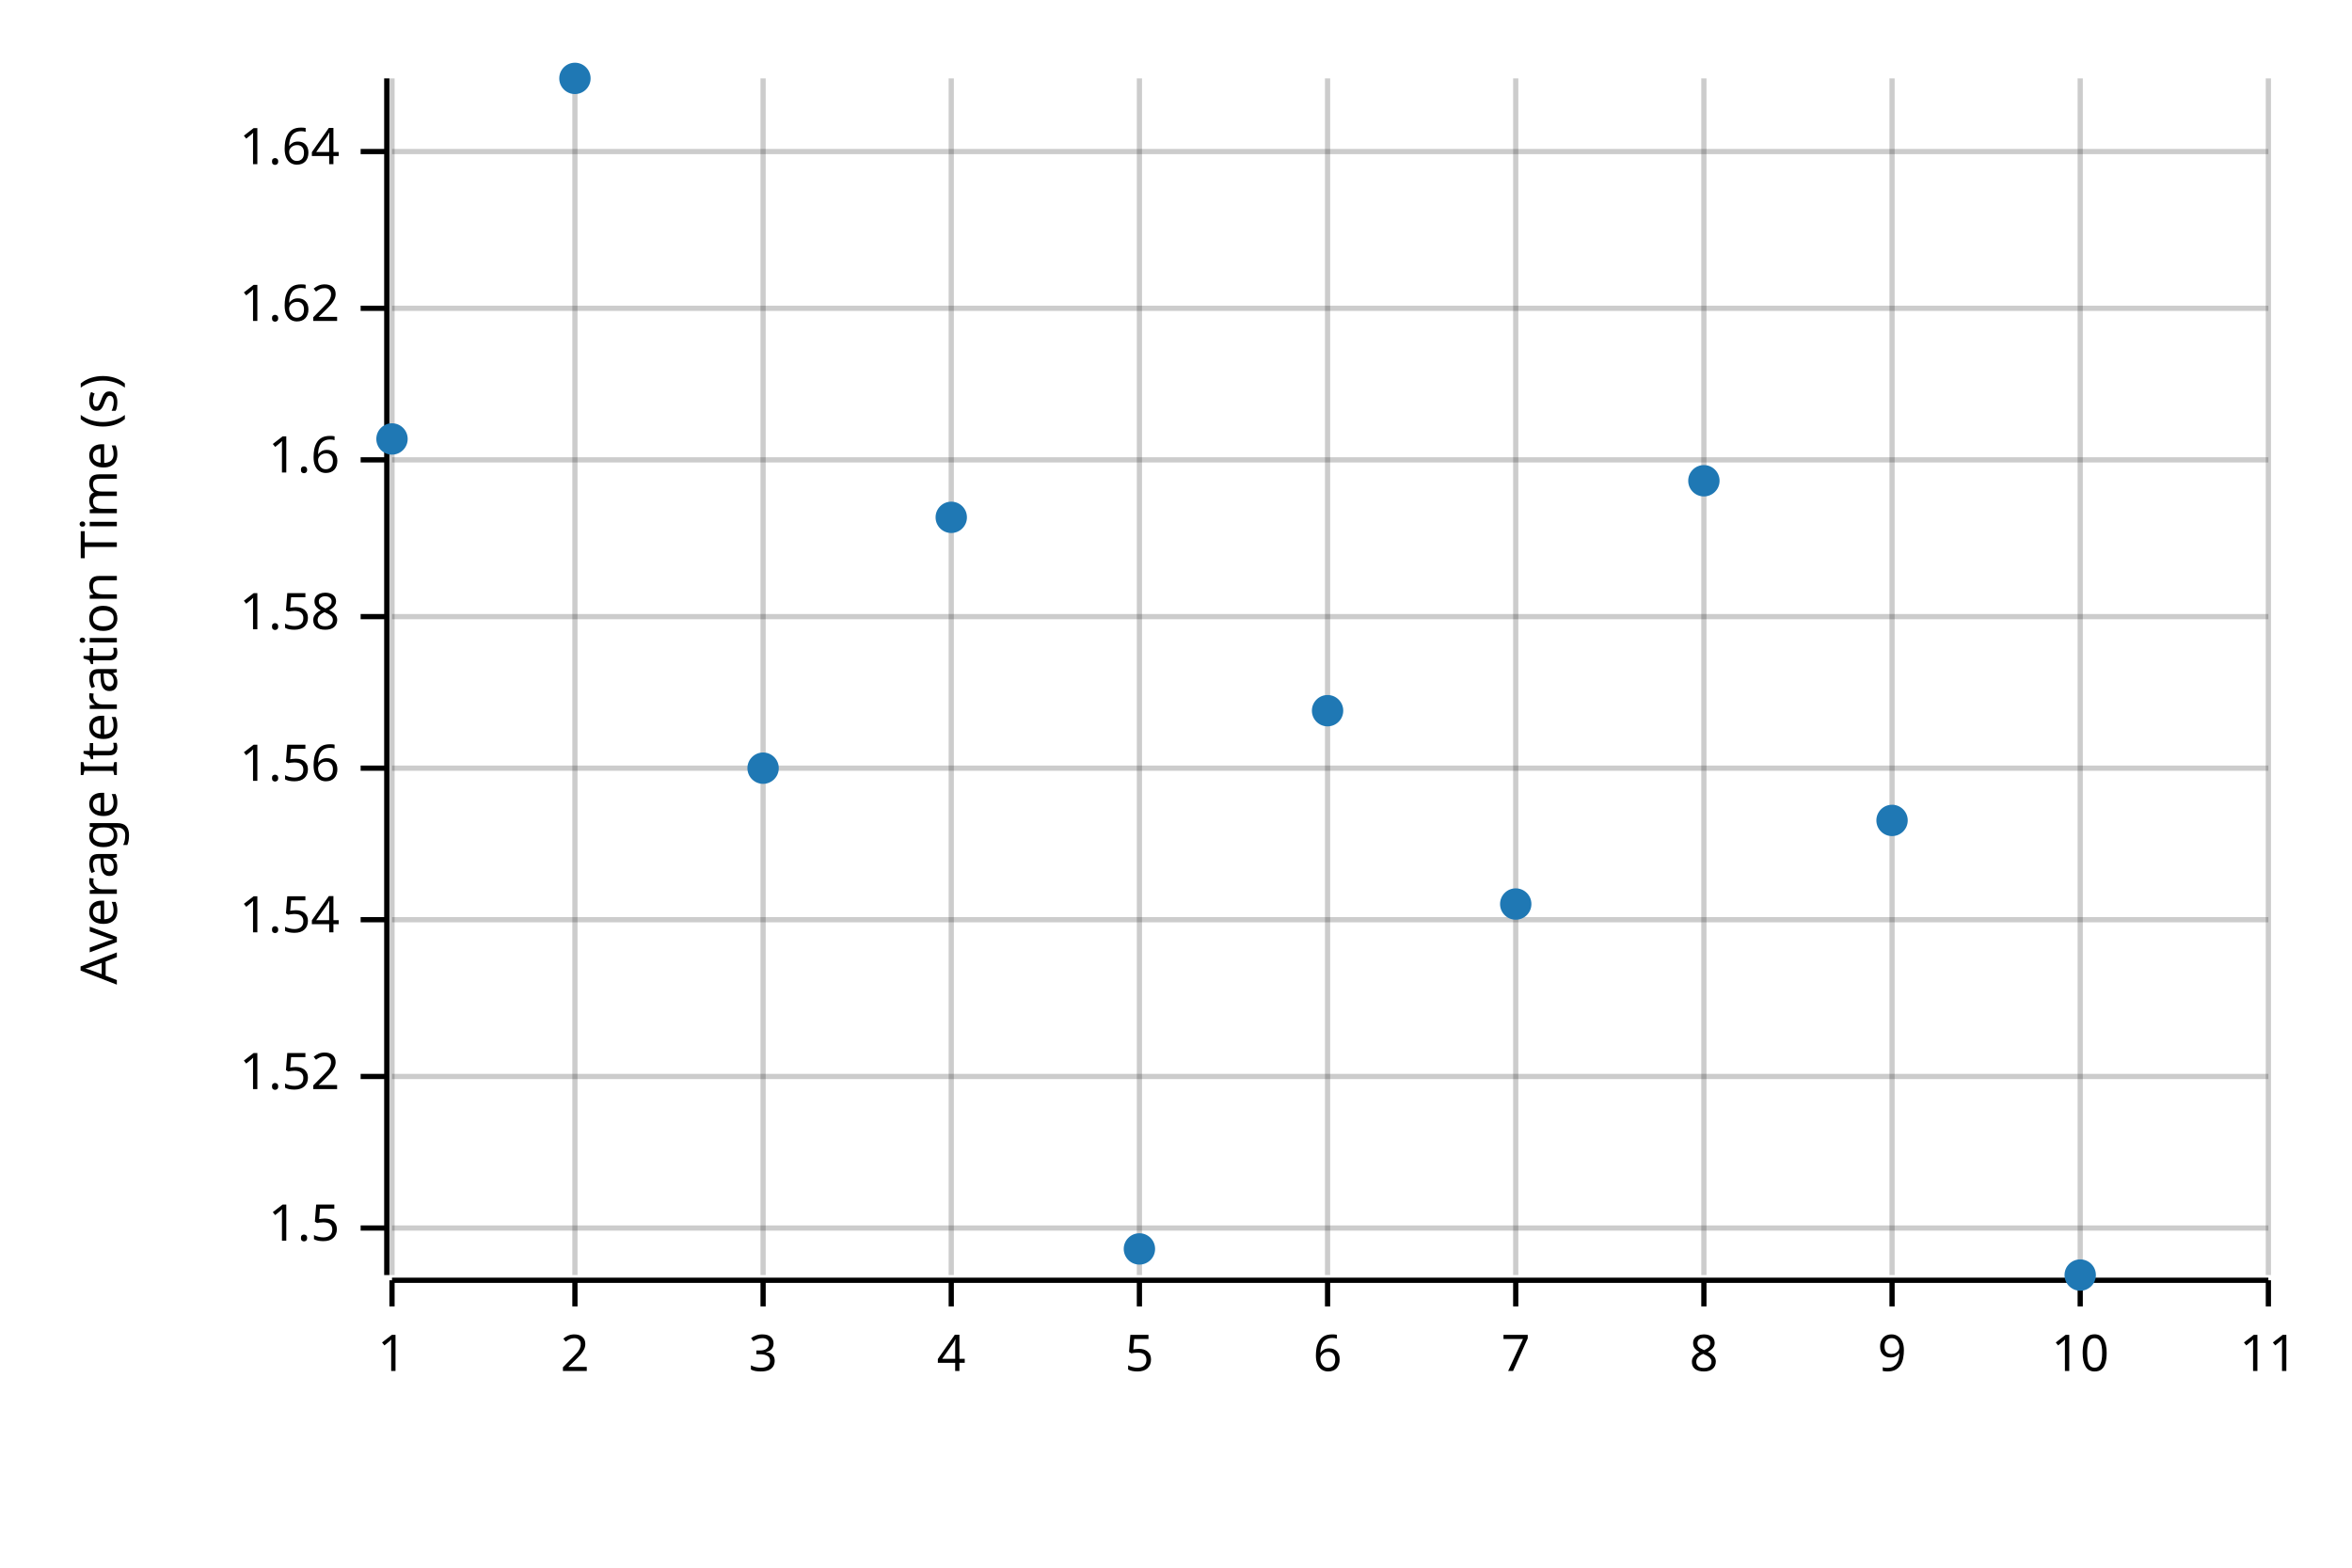
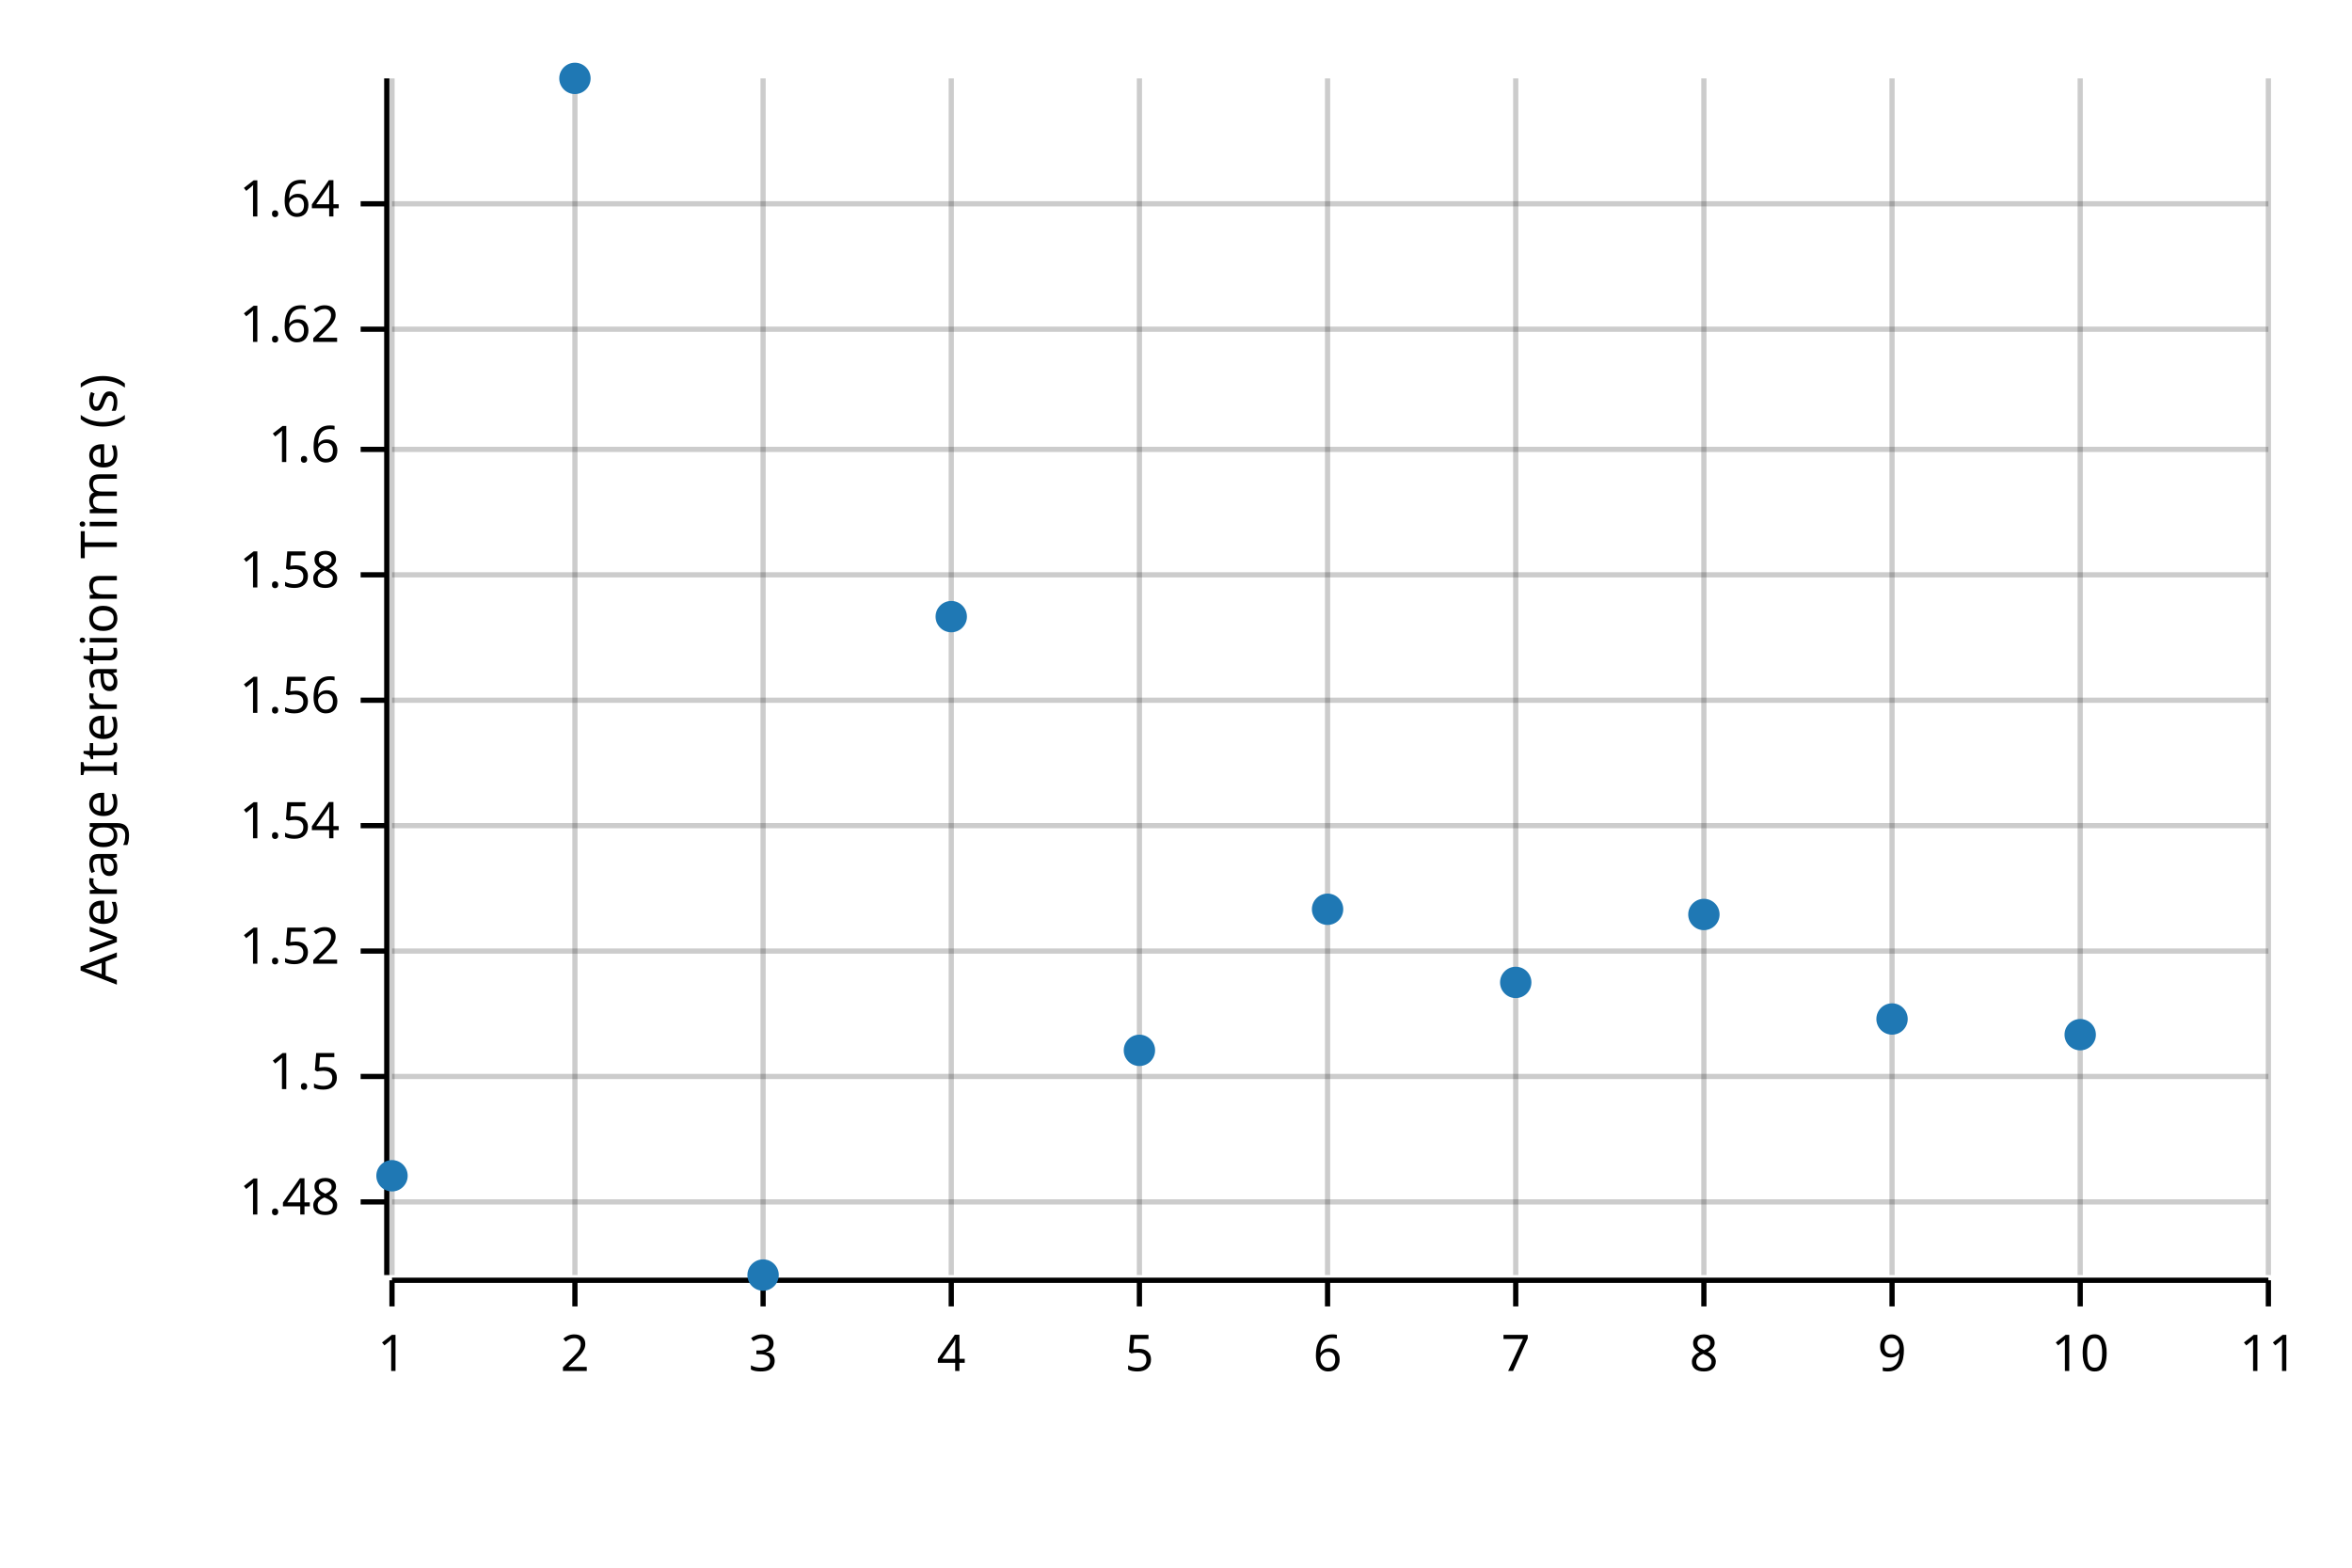
<svg xmlns="http://www.w3.org/2000/svg" width="450" height="300" viewBox="0 0 450 300">
  <text x="15" y="130" dy="0.76em" text-anchor="middle" font-family="sans-serif" font-size="9.677" opacity="1" fill="#000000" transform="rotate(270, 15, 130)">
Average Iteration Time (s)
</text>
  <line opacity="0.2" stroke="#000000" stroke-width="1" x1="75" y1="244" x2="75" y2="15" />
  <line opacity="0.2" stroke="#000000" stroke-width="1" x1="110" y1="244" x2="110" y2="15" />
  <line opacity="0.2" stroke="#000000" stroke-width="1" x1="146" y1="244" x2="146" y2="15" />
  <line opacity="0.2" stroke="#000000" stroke-width="1" x1="182" y1="244" x2="182" y2="15" />
  <line opacity="0.2" stroke="#000000" stroke-width="1" x1="218" y1="244" x2="218" y2="15" />
  <line opacity="0.2" stroke="#000000" stroke-width="1" x1="254" y1="244" x2="254" y2="15" />
  <line opacity="0.2" stroke="#000000" stroke-width="1" x1="290" y1="244" x2="290" y2="15" />
  <line opacity="0.2" stroke="#000000" stroke-width="1" x1="326" y1="244" x2="326" y2="15" />
  <line opacity="0.2" stroke="#000000" stroke-width="1" x1="362" y1="244" x2="362" y2="15" />
  <line opacity="0.2" stroke="#000000" stroke-width="1" x1="398" y1="244" x2="398" y2="15" />
  <line opacity="0.2" stroke="#000000" stroke-width="1" x1="434" y1="244" x2="434" y2="15" />
-   <line opacity="0.2" stroke="#000000" stroke-width="1" x1="75" y1="235" x2="434" y2="235" />
+   <line opacity="0.2" stroke="#000000" stroke-width="1" x1="75" y1="230" x2="434" y2="230" />
  <line opacity="0.2" stroke="#000000" stroke-width="1" x1="75" y1="206" x2="434" y2="206" />
-   <line opacity="0.2" stroke="#000000" stroke-width="1" x1="75" y1="176" x2="434" y2="176" />
-   <line opacity="0.2" stroke="#000000" stroke-width="1" x1="75" y1="147" x2="434" y2="147" />
-   <line opacity="0.2" stroke="#000000" stroke-width="1" x1="75" y1="118" x2="434" y2="118" />
-   <line opacity="0.2" stroke="#000000" stroke-width="1" x1="75" y1="88" x2="434" y2="88" />
-   <line opacity="0.2" stroke="#000000" stroke-width="1" x1="75" y1="59" x2="434" y2="59" />
-   <line opacity="0.2" stroke="#000000" stroke-width="1" x1="75" y1="29" x2="434" y2="29" />
+   <line opacity="0.2" stroke="#000000" stroke-width="1" x1="75" y1="182" x2="434" y2="182" />
+   <line opacity="0.2" stroke="#000000" stroke-width="1" x1="75" y1="158" x2="434" y2="158" />
+   <line opacity="0.2" stroke="#000000" stroke-width="1" x1="75" y1="134" x2="434" y2="134" />
+   <line opacity="0.2" stroke="#000000" stroke-width="1" x1="75" y1="110" x2="434" y2="110" />
+   <line opacity="0.2" stroke="#000000" stroke-width="1" x1="75" y1="86" x2="434" y2="86" />
+   <line opacity="0.2" stroke="#000000" stroke-width="1" x1="75" y1="63" x2="434" y2="63" />
+   <line opacity="0.2" stroke="#000000" stroke-width="1" x1="75" y1="39" x2="434" y2="39" />
  <polyline fill="none" opacity="1" stroke="#000000" stroke-width="1" points="74,15 74,244 " />
-   <text x="65" y="235" dy="0.5ex" text-anchor="end" font-family="sans-serif" font-size="9.677" opacity="1" fill="#000000">
+   <text x="65" y="230" dy="0.5ex" text-anchor="end" font-family="sans-serif" font-size="9.677" opacity="1" fill="#000000">
+ 1.48
+ </text>
+   <polyline fill="none" opacity="1" stroke="#000000" stroke-width="1" points="69,230 74,230 " />
+   <text x="65" y="206" dy="0.5ex" text-anchor="end" font-family="sans-serif" font-size="9.677" opacity="1" fill="#000000">
1.5
</text>
-   <polyline fill="none" opacity="1" stroke="#000000" stroke-width="1" points="69,235 74,235 " />
-   <text x="65" y="206" dy="0.5ex" text-anchor="end" font-family="sans-serif" font-size="9.677" opacity="1" fill="#000000">
+   <polyline fill="none" opacity="1" stroke="#000000" stroke-width="1" points="69,206 74,206 " />
+   <text x="65" y="182" dy="0.5ex" text-anchor="end" font-family="sans-serif" font-size="9.677" opacity="1" fill="#000000">
1.52
</text>
-   <polyline fill="none" opacity="1" stroke="#000000" stroke-width="1" points="69,206 74,206 " />
-   <text x="65" y="176" dy="0.5ex" text-anchor="end" font-family="sans-serif" font-size="9.677" opacity="1" fill="#000000">
+   <polyline fill="none" opacity="1" stroke="#000000" stroke-width="1" points="69,182 74,182 " />
+   <text x="65" y="158" dy="0.5ex" text-anchor="end" font-family="sans-serif" font-size="9.677" opacity="1" fill="#000000">
1.54
</text>
-   <polyline fill="none" opacity="1" stroke="#000000" stroke-width="1" points="69,176 74,176 " />
-   <text x="65" y="147" dy="0.5ex" text-anchor="end" font-family="sans-serif" font-size="9.677" opacity="1" fill="#000000">
+   <polyline fill="none" opacity="1" stroke="#000000" stroke-width="1" points="69,158 74,158 " />
+   <text x="65" y="134" dy="0.5ex" text-anchor="end" font-family="sans-serif" font-size="9.677" opacity="1" fill="#000000">
1.56
</text>
-   <polyline fill="none" opacity="1" stroke="#000000" stroke-width="1" points="69,147 74,147 " />
-   <text x="65" y="118" dy="0.5ex" text-anchor="end" font-family="sans-serif" font-size="9.677" opacity="1" fill="#000000">
+   <polyline fill="none" opacity="1" stroke="#000000" stroke-width="1" points="69,134 74,134 " />
+   <text x="65" y="110" dy="0.5ex" text-anchor="end" font-family="sans-serif" font-size="9.677" opacity="1" fill="#000000">
1.58
</text>
-   <polyline fill="none" opacity="1" stroke="#000000" stroke-width="1" points="69,118 74,118 " />
-   <text x="65" y="88" dy="0.5ex" text-anchor="end" font-family="sans-serif" font-size="9.677" opacity="1" fill="#000000">
+   <polyline fill="none" opacity="1" stroke="#000000" stroke-width="1" points="69,110 74,110 " />
+   <text x="65" y="86" dy="0.5ex" text-anchor="end" font-family="sans-serif" font-size="9.677" opacity="1" fill="#000000">
1.6
</text>
-   <polyline fill="none" opacity="1" stroke="#000000" stroke-width="1" points="69,88 74,88 " />
-   <text x="65" y="59" dy="0.5ex" text-anchor="end" font-family="sans-serif" font-size="9.677" opacity="1" fill="#000000">
+   <polyline fill="none" opacity="1" stroke="#000000" stroke-width="1" points="69,86 74,86 " />
+   <text x="65" y="63" dy="0.5ex" text-anchor="end" font-family="sans-serif" font-size="9.677" opacity="1" fill="#000000">
1.62
</text>
-   <polyline fill="none" opacity="1" stroke="#000000" stroke-width="1" points="69,59 74,59 " />
-   <text x="65" y="29" dy="0.5ex" text-anchor="end" font-family="sans-serif" font-size="9.677" opacity="1" fill="#000000">
+   <polyline fill="none" opacity="1" stroke="#000000" stroke-width="1" points="69,63 74,63 " />
+   <text x="65" y="39" dy="0.5ex" text-anchor="end" font-family="sans-serif" font-size="9.677" opacity="1" fill="#000000">
1.64
</text>
-   <polyline fill="none" opacity="1" stroke="#000000" stroke-width="1" points="69,29 74,29 " />
+   <polyline fill="none" opacity="1" stroke="#000000" stroke-width="1" points="69,39 74,39 " />
  <polyline fill="none" opacity="1" stroke="#000000" stroke-width="1" points="75,245 434,245 " />
  <text x="75" y="255" dy="0.76em" text-anchor="middle" font-family="sans-serif" font-size="9.677" opacity="1" fill="#000000">
1
</text>
  <polyline fill="none" opacity="1" stroke="#000000" stroke-width="1" points="75,245 75,250 " />
  <text x="110" y="255" dy="0.76em" text-anchor="middle" font-family="sans-serif" font-size="9.677" opacity="1" fill="#000000">
2
</text>
  <polyline fill="none" opacity="1" stroke="#000000" stroke-width="1" points="110,245 110,250 " />
  <text x="146" y="255" dy="0.76em" text-anchor="middle" font-family="sans-serif" font-size="9.677" opacity="1" fill="#000000">
3
</text>
  <polyline fill="none" opacity="1" stroke="#000000" stroke-width="1" points="146,245 146,250 " />
  <text x="182" y="255" dy="0.76em" text-anchor="middle" font-family="sans-serif" font-size="9.677" opacity="1" fill="#000000">
4
</text>
  <polyline fill="none" opacity="1" stroke="#000000" stroke-width="1" points="182,245 182,250 " />
  <text x="218" y="255" dy="0.76em" text-anchor="middle" font-family="sans-serif" font-size="9.677" opacity="1" fill="#000000">
5
</text>
  <polyline fill="none" opacity="1" stroke="#000000" stroke-width="1" points="218,245 218,250 " />
  <text x="254" y="255" dy="0.76em" text-anchor="middle" font-family="sans-serif" font-size="9.677" opacity="1" fill="#000000">
6
</text>
  <polyline fill="none" opacity="1" stroke="#000000" stroke-width="1" points="254,245 254,250 " />
  <text x="290" y="255" dy="0.76em" text-anchor="middle" font-family="sans-serif" font-size="9.677" opacity="1" fill="#000000">
7
</text>
  <polyline fill="none" opacity="1" stroke="#000000" stroke-width="1" points="290,245 290,250 " />
  <text x="326" y="255" dy="0.76em" text-anchor="middle" font-family="sans-serif" font-size="9.677" opacity="1" fill="#000000">
8
</text>
  <polyline fill="none" opacity="1" stroke="#000000" stroke-width="1" points="326,245 326,250 " />
  <text x="362" y="255" dy="0.76em" text-anchor="middle" font-family="sans-serif" font-size="9.677" opacity="1" fill="#000000">
9
</text>
  <polyline fill="none" opacity="1" stroke="#000000" stroke-width="1" points="362,245 362,250 " />
  <text x="398" y="255" dy="0.76em" text-anchor="middle" font-family="sans-serif" font-size="9.677" opacity="1" fill="#000000">
10
</text>
  <polyline fill="none" opacity="1" stroke="#000000" stroke-width="1" points="398,245 398,250 " />
  <text x="434" y="255" dy="0.76em" text-anchor="middle" font-family="sans-serif" font-size="9.677" opacity="1" fill="#000000">
11
</text>
  <polyline fill="none" opacity="1" stroke="#000000" stroke-width="1" points="434,245 434,250 " />
-   <circle cx="75" cy="84" r="3" opacity="1" fill="#1F78B4" stroke="none" stroke-width="1" />
+   <circle cx="75" cy="225" r="3" opacity="1" fill="#1F78B4" stroke="none" stroke-width="1" />
  <circle cx="110" cy="15" r="3" opacity="1" fill="#1F78B4" stroke="none" stroke-width="1" />
-   <circle cx="146" cy="147" r="3" opacity="1" fill="#1F78B4" stroke="none" stroke-width="1" />
-   <circle cx="182" cy="99" r="3" opacity="1" fill="#1F78B4" stroke="none" stroke-width="1" />
-   <circle cx="218" cy="239" r="3" opacity="1" fill="#1F78B4" stroke="none" stroke-width="1" />
-   <circle cx="254" cy="136" r="3" opacity="1" fill="#1F78B4" stroke="none" stroke-width="1" />
-   <circle cx="290" cy="173" r="3" opacity="1" fill="#1F78B4" stroke="none" stroke-width="1" />
-   <circle cx="326" cy="92" r="3" opacity="1" fill="#1F78B4" stroke="none" stroke-width="1" />
-   <circle cx="362" cy="157" r="3" opacity="1" fill="#1F78B4" stroke="none" stroke-width="1" />
-   <circle cx="398" cy="244" r="3" opacity="1" fill="#1F78B4" stroke="none" stroke-width="1" />
+   <circle cx="146" cy="244" r="3" opacity="1" fill="#1F78B4" stroke="none" stroke-width="1" />
+   <circle cx="182" cy="118" r="3" opacity="1" fill="#1F78B4" stroke="none" stroke-width="1" />
+   <circle cx="218" cy="201" r="3" opacity="1" fill="#1F78B4" stroke="none" stroke-width="1" />
+   <circle cx="254" cy="174" r="3" opacity="1" fill="#1F78B4" stroke="none" stroke-width="1" />
+   <circle cx="290" cy="188" r="3" opacity="1" fill="#1F78B4" stroke="none" stroke-width="1" />
+   <circle cx="326" cy="175" r="3" opacity="1" fill="#1F78B4" stroke="none" stroke-width="1" />
+   <circle cx="362" cy="195" r="3" opacity="1" fill="#1F78B4" stroke="none" stroke-width="1" />
+   <circle cx="398" cy="198" r="3" opacity="1" fill="#1F78B4" stroke="none" stroke-width="1" />
</svg>
